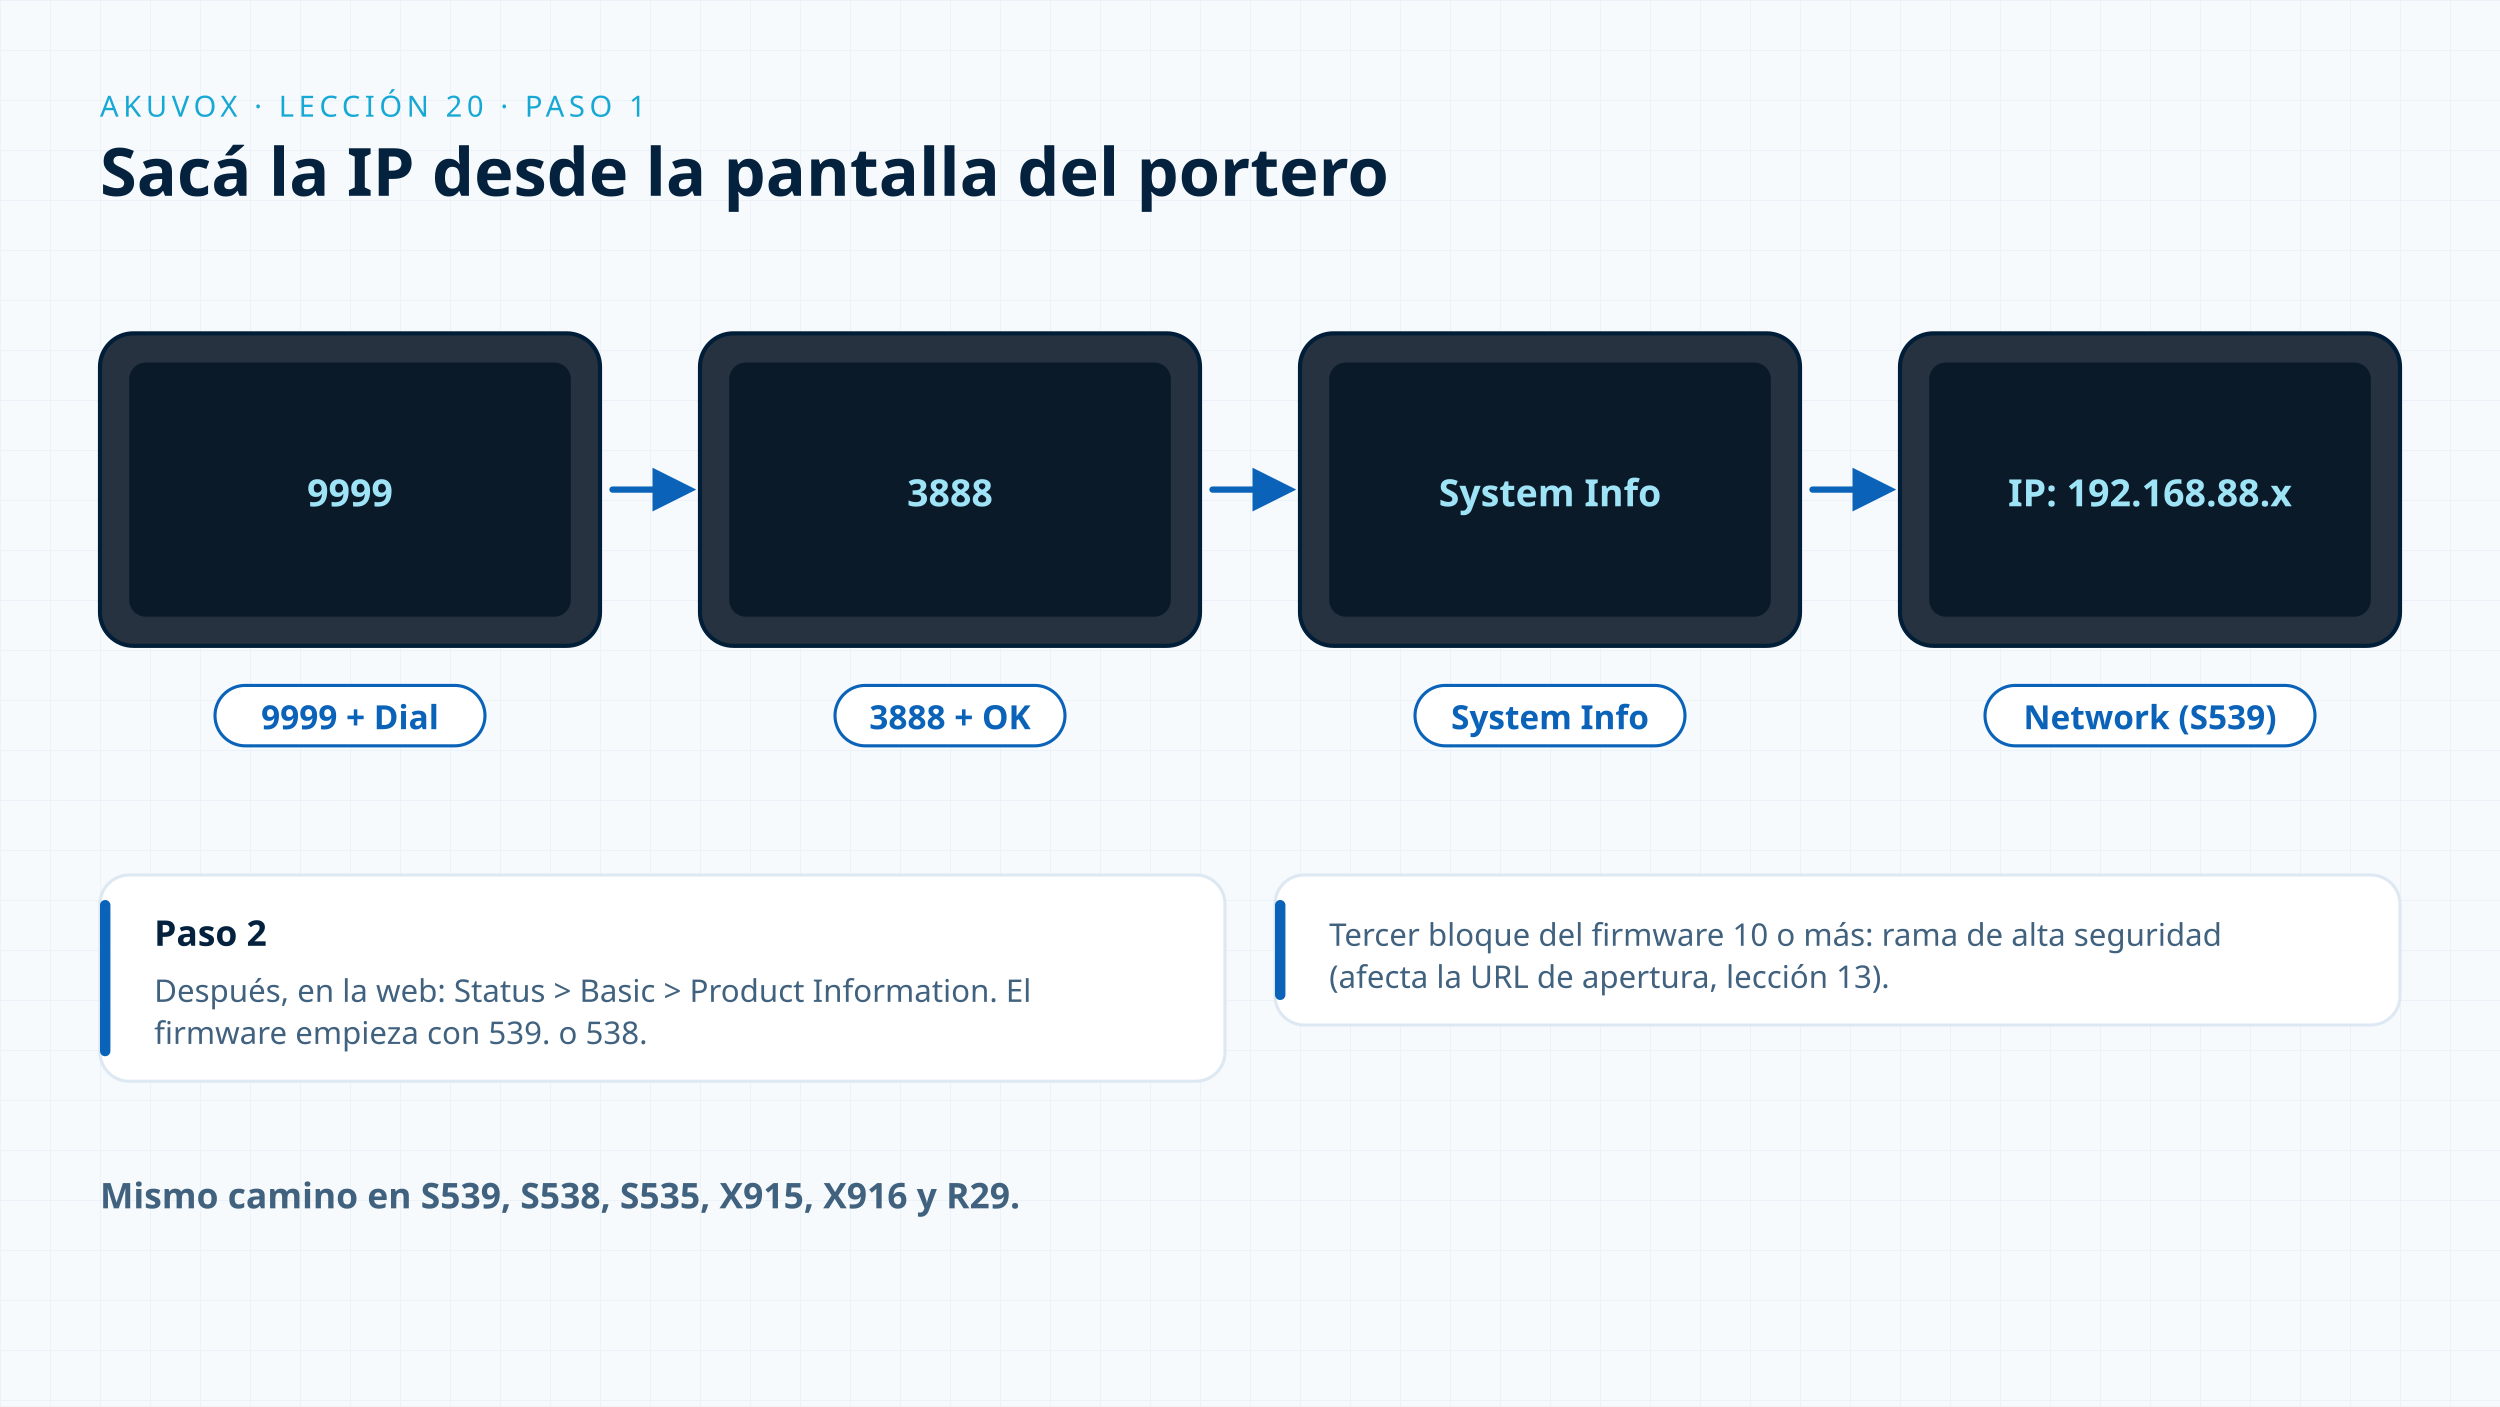
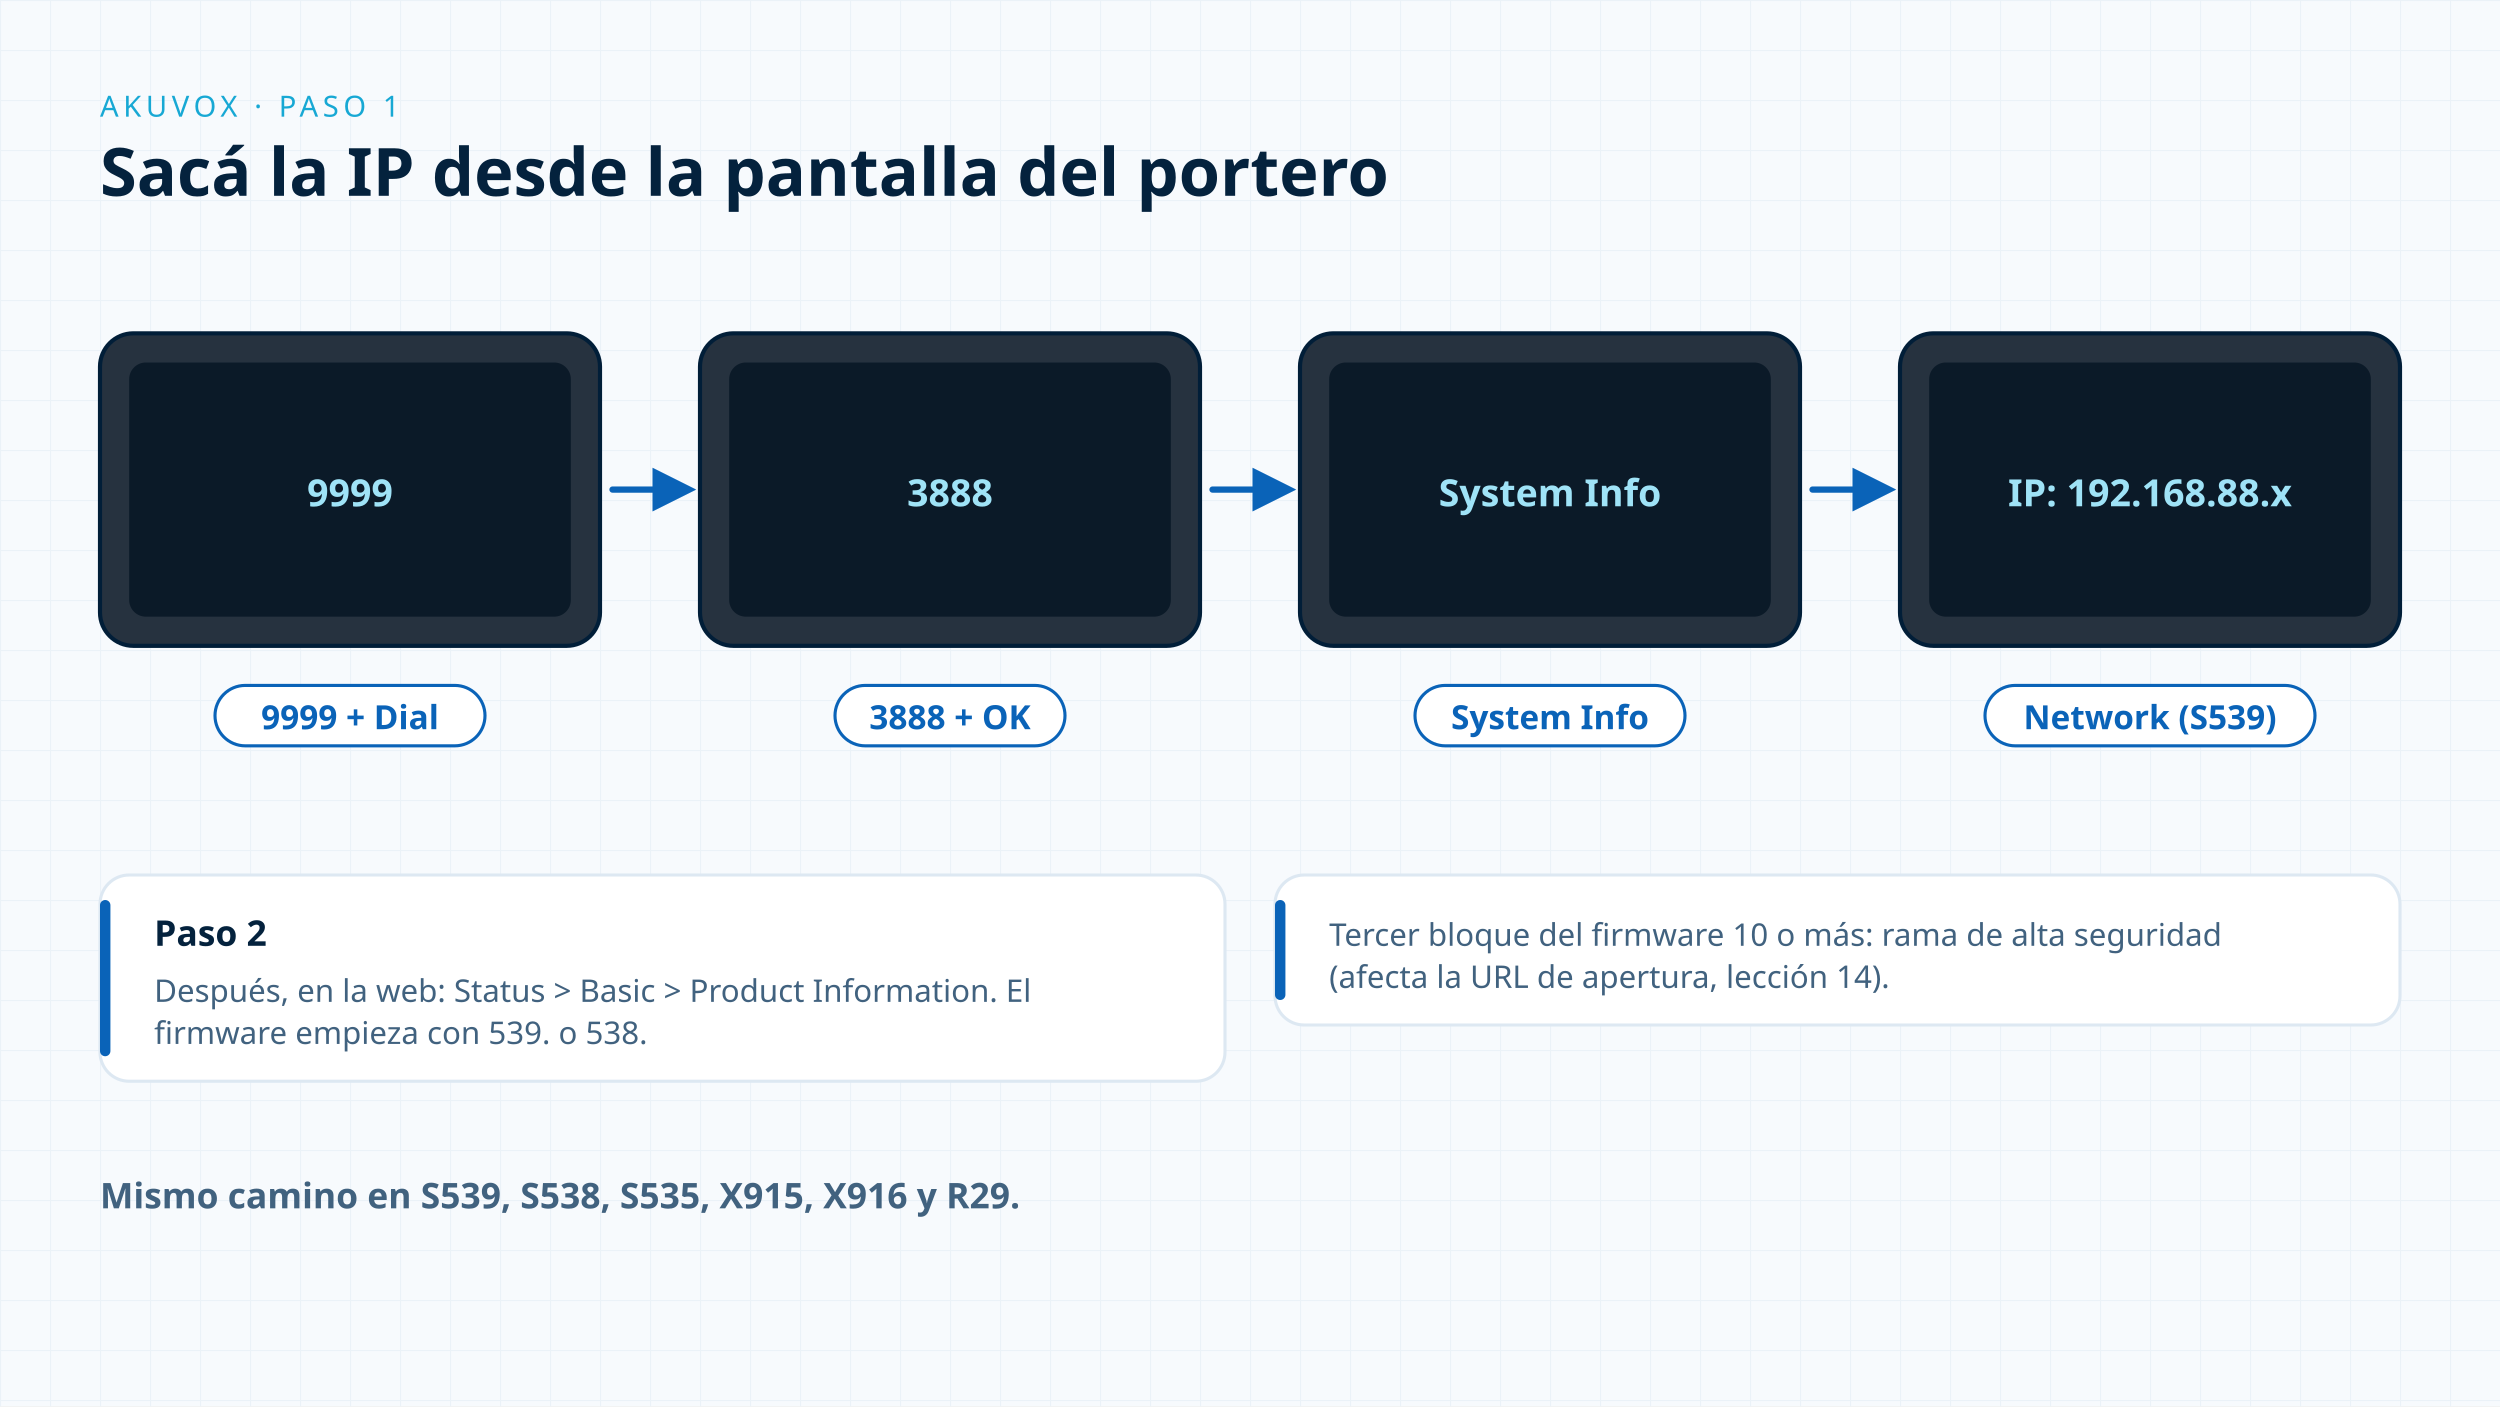
<svg xmlns="http://www.w3.org/2000/svg" viewBox="0 0 1200 675" width="1200" height="675" role="img">
  <defs>
    <marker id="a-blue" viewBox="0 0 10 10" refX="8" refY="5" markerWidth="7" markerHeight="7" orient="auto-start-reverse">
      <path d="M0 0L10 5L0 10z" fill="#0A63B8" />
    </marker>
    <marker id="a-cyan" viewBox="0 0 10 10" refX="8" refY="5" markerWidth="7" markerHeight="7" orient="auto-start-reverse">
      <path d="M0 0L10 5L0 10z" fill="#17A8D4" />
    </marker>
    <marker id="a-gray" viewBox="0 0 10 10" refX="8" refY="5" markerWidth="7" markerHeight="7" orient="auto-start-reverse">
      <path d="M0 0L10 5L0 10z" fill="#6E88A1" />
    </marker>
    <marker id="a-ok" viewBox="0 0 10 10" refX="8" refY="5" markerWidth="7" markerHeight="7" orient="auto-start-reverse">
      <path d="M0 0L10 5L0 10z" fill="#0E8F5E" />
    </marker>
    <marker id="a-alert" viewBox="0 0 10 10" refX="8" refY="5" markerWidth="7" markerHeight="7" orient="auto-start-reverse">
      <path d="M0 0L10 5L0 10z" fill="#D2492F" />
    </marker>
    <pattern id="grid" width="24" height="24" patternUnits="userSpaceOnUse">
      <path d="M24 0H0V24" fill="none" stroke="#E6EEF6" stroke-width="1" />
    </pattern>
  </defs>
  <rect width="1200" height="675" fill="#F7FAFD" />
  <rect width="1200" height="675" fill="url(#grid)" opacity=".7" />
-   <text x="48.0" y="56.0" font-family="JetBrains Mono" font-size="14" font-weight="500" fill="#17A8D4" text-anchor="start" letter-spacing="2.2">AKUVOX · LECCIÓN 20 · PASO 1</text>
+   <text x="48.0" y="56.0" font-family="JetBrains Mono" font-size="14" font-weight="500" fill="#17A8D4" text-anchor="start" letter-spacing="2.2">AKUVOX · PASO 1</text>
  <text x="48.0" y="94.0" font-family="Familjen Grotesk" font-size="32" font-weight="600" fill="#04223D" text-anchor="start">Sacá la IP desde la pantalla del portero</text>
  <style>text{font-variant-ligatures:none;font-feature-settings:'liga' 0,'calt' 0}</style>
  <rect x="48" y="160" width="240" height="150" rx="16" fill="#26323F" stroke="#011E38" stroke-width="2" />
  <rect x="62" y="174" width="212" height="122" rx="8" fill="#0B1A28" />
  <text x="168.0" y="243.0" font-family="JetBrains Mono" font-size="18" font-weight="600" fill="#9FE3F7" text-anchor="middle">9999</text>
  <rect x="103.2" y="329.0" width="129.6" height="29" rx="14.5" fill="#FFFFFF" stroke="#0A63B8" stroke-width="1.5" />
  <text x="168.0" y="350.0" font-family="JetBrains Mono" font-size="16" font-weight="600" fill="#0A63B8" text-anchor="middle">9999 + Dial</text>
  <path d="M294.0 235.0L330.0 235.0" fill="none" stroke="#0A63B8" stroke-width="3" stroke-linecap="round" marker-end="url(#a-blue)" />
  <rect x="336" y="160" width="240" height="150" rx="16" fill="#26323F" stroke="#011E38" stroke-width="2" />
  <rect x="350" y="174" width="212" height="122" rx="8" fill="#0B1A28" />
  <text x="456.0" y="243.0" font-family="JetBrains Mono" font-size="18" font-weight="600" fill="#9FE3F7" text-anchor="middle">3888</text>
  <rect x="400.8" y="329.0" width="110.4" height="29" rx="14.5" fill="#FFFFFF" stroke="#0A63B8" stroke-width="1.5" />
  <text x="456.0" y="350.0" font-family="JetBrains Mono" font-size="16" font-weight="600" fill="#0A63B8" text-anchor="middle">3888 + OK</text>
  <path d="M582.0 235.0L618.0 235.0" fill="none" stroke="#0A63B8" stroke-width="3" stroke-linecap="round" marker-end="url(#a-blue)" />
  <rect x="624" y="160" width="240" height="150" rx="16" fill="#26323F" stroke="#011E38" stroke-width="2" />
  <rect x="638" y="174" width="212" height="122" rx="8" fill="#0B1A28" />
  <text x="744.0" y="243.0" font-family="JetBrains Mono" font-size="18" font-weight="600" fill="#9FE3F7" text-anchor="middle">System Info</text>
  <rect x="679.2" y="329.0" width="129.6" height="29" rx="14.5" fill="#FFFFFF" stroke="#0A63B8" stroke-width="1.5" />
  <text x="744.0" y="350.0" font-family="JetBrains Mono" font-size="16" font-weight="600" fill="#0A63B8" text-anchor="middle">System Info</text>
  <path d="M870.0 235.0L906.0 235.0" fill="none" stroke="#0A63B8" stroke-width="3" stroke-linecap="round" marker-end="url(#a-blue)" />
  <rect x="912" y="160" width="240" height="150" rx="16" fill="#26323F" stroke="#011E38" stroke-width="2" />
  <rect x="926" y="174" width="212" height="122" rx="8" fill="#0B1A28" />
  <text x="1032.0" y="243.0" font-family="JetBrains Mono" font-size="18" font-weight="600" fill="#9FE3F7" text-anchor="middle">IP: 192.168.88.x</text>
  <rect x="952.8" y="329.0" width="158.4" height="29" rx="14.5" fill="#FFFFFF" stroke="#0A63B8" stroke-width="1.5" />
  <text x="1032.0" y="350.0" font-family="JetBrains Mono" font-size="16" font-weight="600" fill="#0A63B8" text-anchor="middle">Network (S539)</text>
  <rect x="48" y="420" width="540" height="99" rx="14" fill="#FFFFFF" stroke="#DDE8F2" stroke-width="1.5" />
  <rect x="48" y="432" width="5" height="75" rx="2.5" fill="#0A63B8" />
  <text x="74.0" y="454.0" font-family="Instrument Sans" font-size="17" font-weight="600" fill="#04223D" text-anchor="start">
    <tspan x="74.0" dy="0.0">Paso 2</tspan>
  </text>
  <text x="74.0" y="480.9" font-family="Instrument Sans" font-size="15" font-weight="400" fill="#41627F" text-anchor="start">
    <tspan x="74.0" dy="0.0">Después, en la web: Status &gt; Basic &gt; Product Information. El</tspan>
    <tspan x="74.0" dy="20.2">firmware empieza con 539. o 538.</tspan>
  </text>
  <rect x="612" y="420" width="540" height="72" rx="14" fill="#FFFFFF" stroke="#DDE8F2" stroke-width="1.5" />
  <rect x="612" y="432" width="5" height="48" rx="2.5" fill="#0A63B8" />
  <text x="638.0" y="454.0" font-family="Instrument Sans" font-size="15" font-weight="400" fill="#41627F" text-anchor="start">
    <tspan x="638.0" dy="0.0">Tercer bloque del firmware 10 o más: rama de alta seguridad</tspan>
-     <tspan x="638.0" dy="20.2">(afecta la URL de apertura, lección 13).</tspan>
+     <tspan x="638.0" dy="20.2">(afecta la URL de apertura, lección 14).</tspan>
  </text>
  <text x="48.0" y="580.0" font-family="Instrument Sans" font-size="17" font-weight="600" fill="#41627F" text-anchor="start">Mismo camino en S539, S538, S535, X915, X916 y R29.</text>
</svg>
